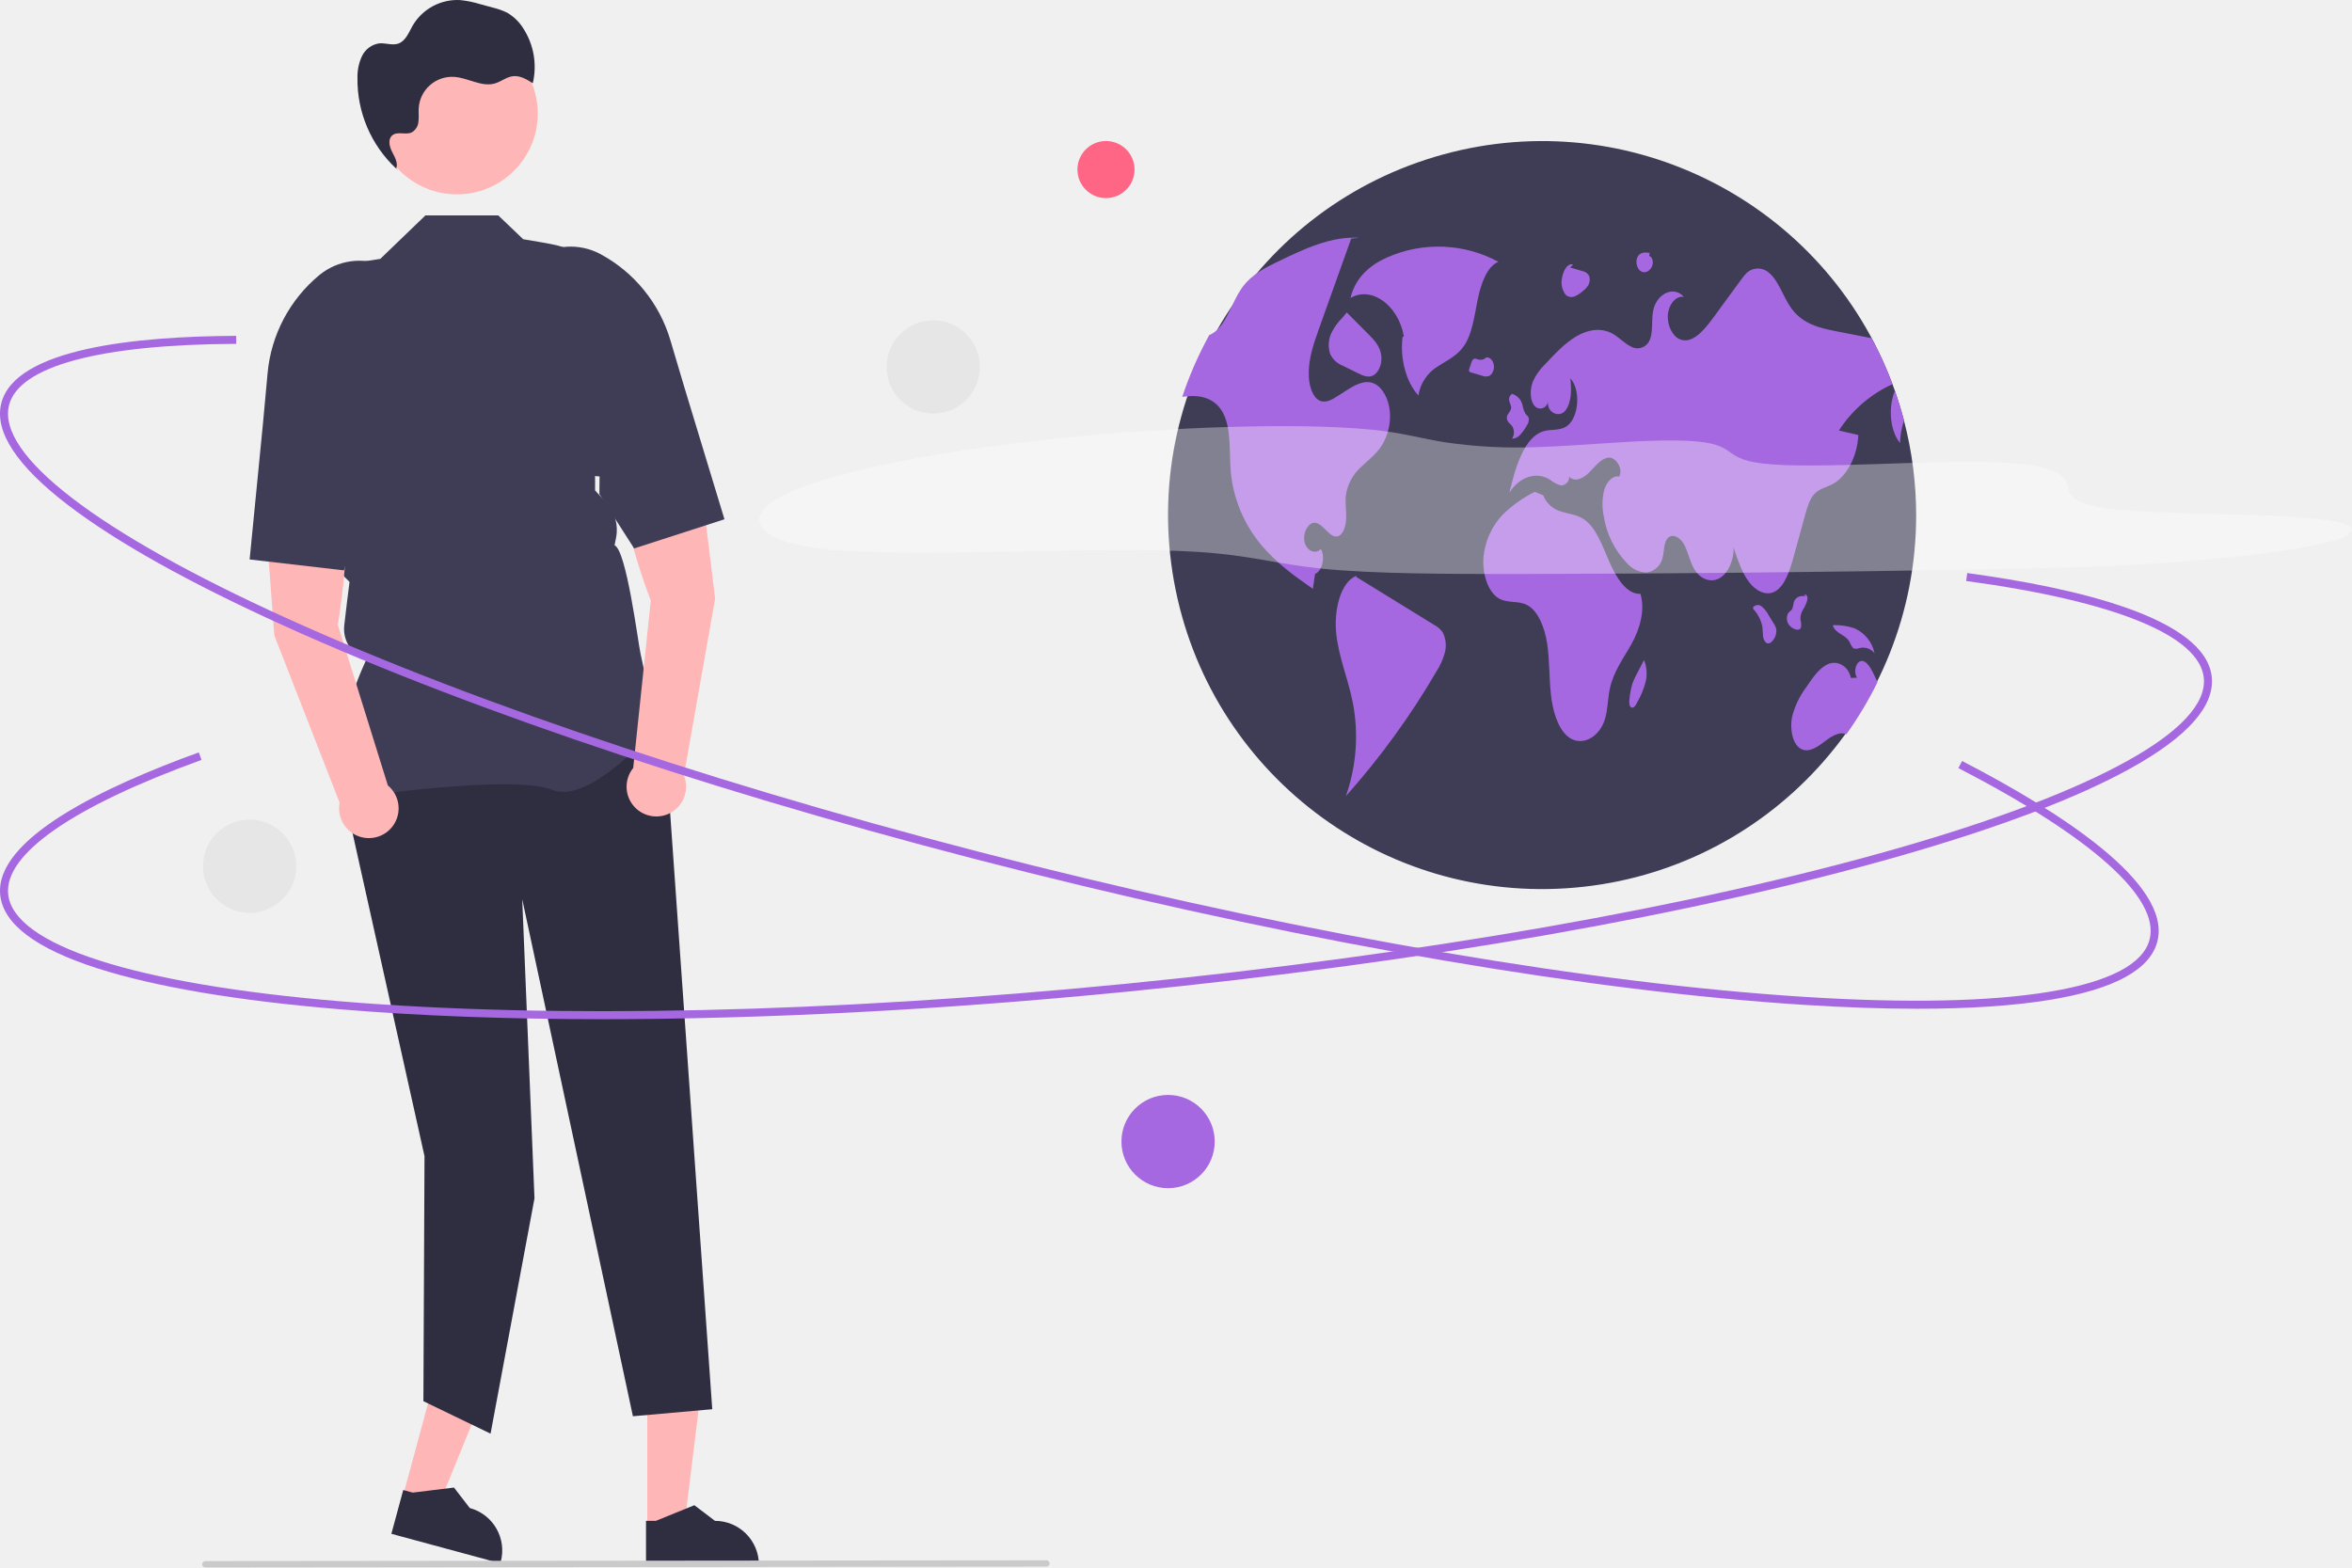
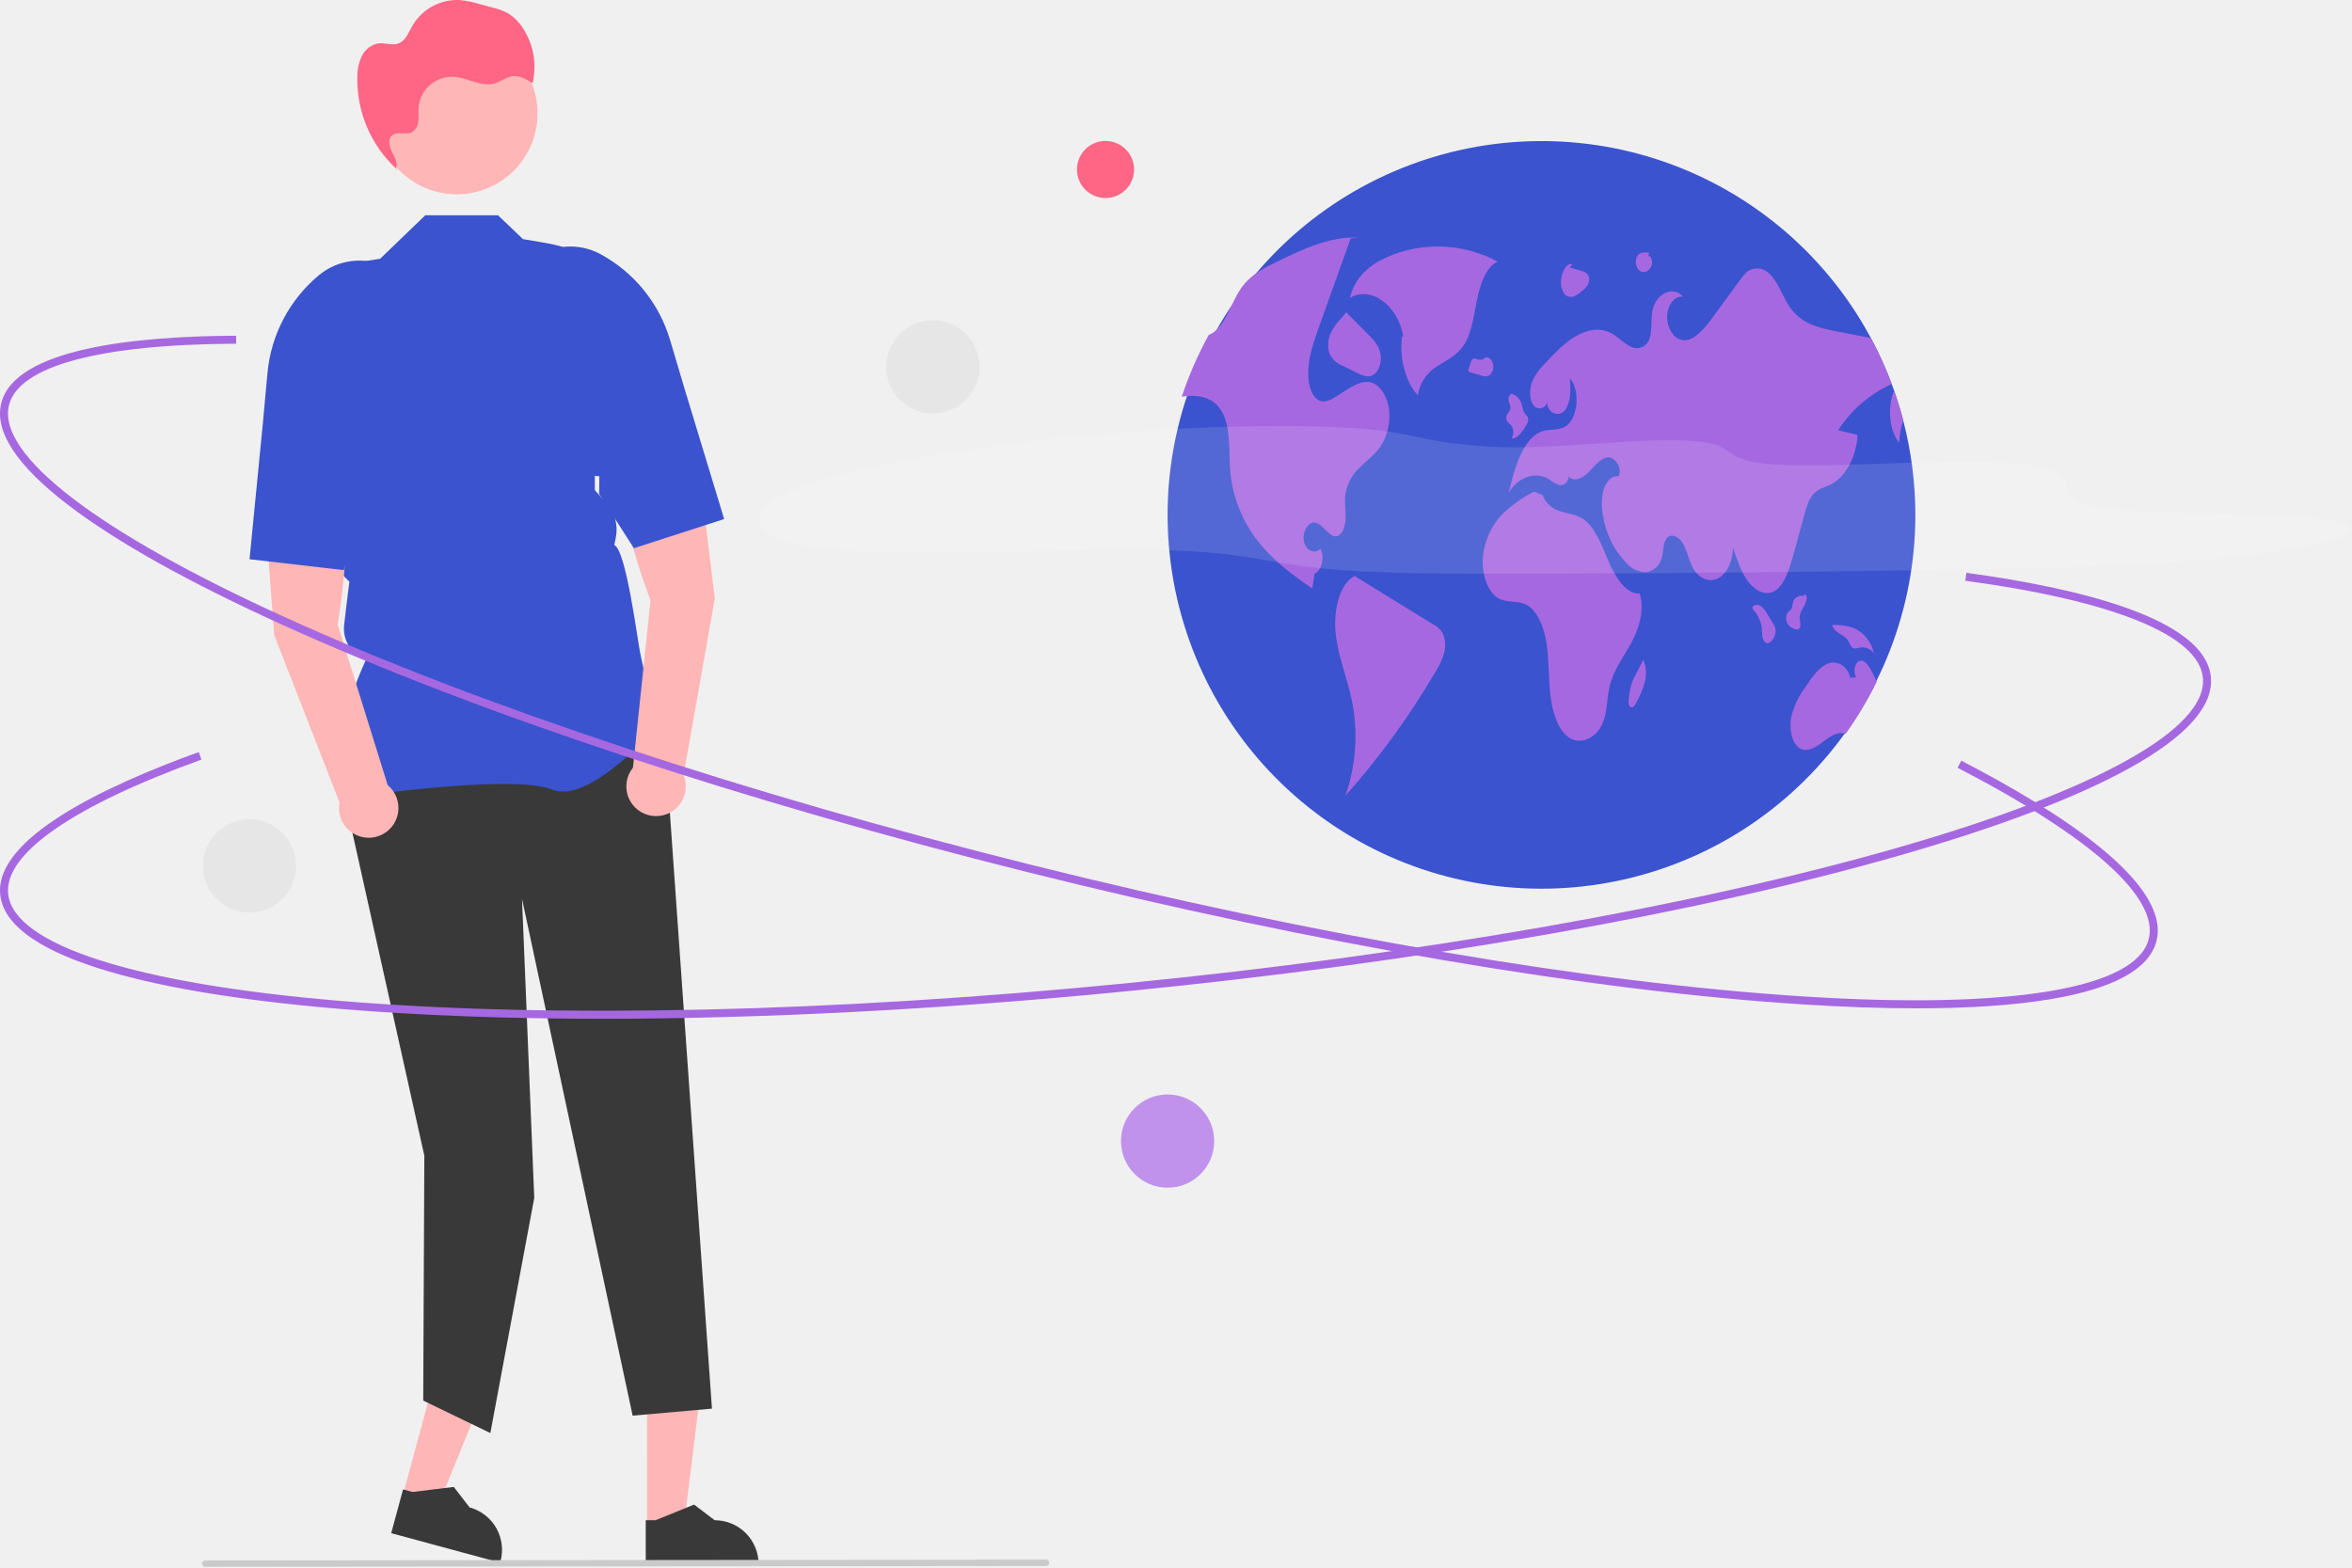
- <svg xmlns="http://www.w3.org/2000/svg" data-name="Layer 1" width="881.631" height="587.665" viewBox="0 0 881.631 587.665">
-   <polygon points="150.925 561.321 164.207 564.918 184.406 515.395 164.801 510.085 150.925 561.321" fill="#ffb6b6" />
-   <path d="M303.076,731.061l40.848,11.064.14-.517a16.473,16.473,0,0,0-11.592-20.205l-.001-0-5.928-7.682-15.455,1.89-3.566-.966Z" transform="translate(-156.3731 -156.0101)" fill="#2f2e41" />
-   <polygon points="242.64 572.847 256.401 572.846 262.948 519.764 242.637 519.765 242.64 572.847" fill="#ffb6b6" />
-   <path d="M398.528,743.213l42.319-.002v-.535a16.473,16.473,0,0,0-16.472-16.472h-.001l-7.73-5.864-14.423,5.865-3.694 0Z" transform="translate(-156.3731 -156.0101)" fill="#2f2e41" />
-   <path d="M404.889,422.773,423.357,684.351l-29.741,2.635L352.124,493.126l4.598,112.166-16.468,88.22L315.08,681.339l.418-91.859-33.051-148.442,8.797-18.265Z" transform="translate(-156.3731 -156.0101)" fill="#2f2e41" />
-   <path d="M286.665,455.319l-.185-.259c-9.856-13.799,4.968-46.958,7.203-51.765h0a12.068,12.068,0,0,1-8.26-12.889l.964-8.193,1.005-8.036-7.197-7.197-.02-.179-4.142-36.242L270.01,306.486A52.848,52.848,0,0,1,285.01,255.27l13.921-2.21,16.918-16.301h27.282l9.354,8.937c17.463,3.063,20.463,2.063,35.463,20.063l-6.816,55.962-1.7,7.699.005,10.442L383.759,344.666a14.95,14.95,0,0,1,3.546,12.932l-.568,2.842h0c4.458,1.911,8.713,35.866,9.729,40.608l1.518,7.085c1.299,1.714,9.873,13.146,9.873,16.271,0,.469-.346.923-1.09,1.426-5.843,3.956-29.138,32.022-43.431,26.303-15.225-6.088-75.747,3.045-76.357,3.138Z" transform="translate(-156.3731 -156.0101)" fill="#3f3d56" />
-   <path d="M283,390.244s7.006-39.595-.052-54.485l-28,2,4.261,56.487,24.477,62.717a11.154,11.154,0,1,0,18.078-6.463Z" transform="translate(-156.3731 -156.0101)" fill="#ffb6b6" />
-   <path d="M254.947,314.759l1.733-18.871a54.107,54.107,0,0,1,19.403-36.752h0a23.687,23.687,0,0,1,24.787-3.272h0a23.631,23.631,0,0,1,12.205,29.866c-6.472,16.972-4.135,34.921-16.753,37.109l1.371,6.522-12.407,40.49-35.338-4.094Z" transform="translate(-156.3731 -156.0101)" fill="#3f3d56" />
-   <path d="M393.727,443.944a11.154,11.154,0,1,0,18.994,2.795l11.713-66.298-6.89-56.226-27.849,3.525c-4.003,15.985,10.625,53.439,10.625,53.439Z" transform="translate(-156.3731 -156.0101)" fill="#ffb6b6" />
-   <path d="M427.934,350.692l-33.851,10.939-13.033-20.332.066-6.665c-12.803.327-21.096-34.674-30.768-50.05a23.631,23.631,0,0,1,6.116-31.679h0a23.687,23.687,0,0,1,24.948-1.648h0a54.107,54.107,0,0,1,26.228,32.237l5.397,18.166Z" transform="translate(-156.3731 -156.0101)" fill="#3f3d56" />
-   <circle cx="171.276" cy="42.575" r="30.299" fill="#ffb6b6" />
-   <path d="M305.66,219.941c-.264-.232-.514-.48-.773-.718-.009.024-.011.05-.021.074Z" transform="translate(-156.3731 -156.0101)" fill="#2f2e41" />
-   <path d="M352.478,166.59a17.182,17.182,0,0,0-6.067-5.85,25.38,25.38,0,0,0-5.304-1.879l-4.795-1.308a38.013,38.013,0,0,0-7.544-1.519,19.418,19.418,0,0,0-17.737,9.623c-1.449,2.57-2.611,5.772-5.407,6.712-2.254.758-4.714-.311-7.084-.104a8.53,8.53,0,0,0-6.476,4.77,18.38,18.38,0,0,0-1.699,8.141,45.619,45.619,0,0,0,14.522,34.048c.782-2.061-.506-4.287-1.524-6.259-1.03-1.995-1.667-4.777.059-6.214,1.92-1.599,4.996-.048,7.267-1.091a5.073,5.073,0,0,0,2.536-4.077c.22-1.657-.01-3.341.094-5.009a12.542,12.542,0,0,1,13.298-11.738q.057.004.113.008c5.168.369,10.184,3.901,15.158,2.448,2.335-.682,4.326-2.418,6.741-2.711,2.674-.324,5.19,1.186,7.461,2.635A26.596,26.596,0,0,0,352.478,166.59Z" transform="translate(-156.3731 -156.0101)" fill="#2f2e41" />
-   <path d="M510.805,726.19l-7.71-12.39-1.54,7.08c-.27,1.24-.54,2.5-.79,3.75-2.19-1.87-4.52-3.6-6.8-5.26q-10.5-7.62-20.99-15.26l2.19,12.7c1.35,7.82,2.76,15.8,6.1,22.95.37.81.77,1.61,1.2,2.39h32.54a10.486,10.486,0,0,0,.54-2.24.774.774,0,0,0,.01-.15C516.066,734.91,513.385,730.34,510.805,726.19Z" transform="translate(-156.3731 -156.0101)" fill="#f0f0f0" />
-   <path d="M548.666,743.368l-315.358.307a1.191,1.191,0,0,1,0-2.381l315.358-.307a1.191,1.191,0,0,1,0,2.381Z" transform="translate(-156.3731 -156.0101)" fill="#cacaca" />
-   <path d="M874.637,349.406a140.208,140.208,0,1,1-8.877-49.372c.306.823.604,1.647.894,2.478v.008q1.941,5.481,3.419,11.167A141.16,141.16,0,0,1,874.637,349.406Z" transform="translate(-156.3731 -156.0101)" fill="#3f3d56" />
-   <path d="M718.041,254.172a47.36,47.36,0,0,0-41.577-1.701c-5.813,2.53-11.934,7.068-13.874,15.264,7.843-4.629,17.996,2.685,20.014,14.417l-.471.13c-1.066,8.126,1.314,16.974,5.921,22.013a15.482,15.482,0,0,1,7.431-11.021c3.385-2.225,7.13-3.842,9.713-7.666,3.063-4.534,3.841-11.161,5.058-17.207S713.781,255.856,718.041,254.172Z" transform="translate(-156.3731 -156.0101)" fill="#a668e0" />
-   <path d="M674.137,323.324c-2.172,3.262-5.074,5.309-7.677,7.858a17.673,17.673,0,0,0-5.583,10.437c-.329,2.839.18,5.724.11,8.595-.07,2.87-1.027,6.101-2.98,6.814-3.082,1.113-5.434-4.611-8.602-5.011-2.517-.314-4.784,3.646-4.054,7.081s4.156,4.956,6.124,2.713c1.78,2.988.525,8.406-2.149,9.324-.282,1.882-.565,3.756-.839,5.638-6.76-4.729-13.59-9.536-19.338-16.46a49.962,49.962,0,0,1-11.386-26.913c-.745-7.959.361-17.064-3.293-23.188-2.925-4.901-7.944-5.983-12.461-5.678-.823.055-1.655.149-2.478.251a139.609,139.609,0,0,1,10.108-23.133,9.903,9.903,0,0,0,2.533-1.576c4.203-3.568,6.07-10.79,9.481-15.786q.329-.482.682-.941c3.49-4.556,8.163-6.901,12.68-9.081,9.998-4.854,20.287-9.771,30.842-9.097l-3.003.29q-5.258,14.727-10.524,29.454-.8,2.258-1.615,4.525c-1.992,5.583-4.046,11.527-3.741,17.777.18,3.701,1.466,7.654,3.913,8.924,2.282,1.176,4.776-.267,6.979-1.694.933-.596,1.859-1.192,2.792-1.796,3.348-2.157,7.058-4.368,10.594-2.925,3.239,1.317,5.63,5.717,6.085,10.461A20.914,20.914,0,0,1,674.137,323.324Z" transform="translate(-156.3731 -156.0101)" fill="#a668e0" />
-   <path d="M694.052,390.353q-14.669-9.032-29.339-18.064l.166-.428c-6.08,2.316-8.605,13.124-7.6,21.963s4.412,16.74,6.134,25.353a67.294,67.294,0,0,1-2.537,35.311,289.184,289.184,0,0,0,33.971-46.811,25.044,25.044,0,0,0,3.073-6.814,10.839,10.839,0,0,0-.718-7.709A8.583,8.583,0,0,0,694.052,390.353Z" transform="translate(-156.3731 -156.0101)" fill="#a668e0" />
-   <path d="M655.455,280.807a10.814,10.814,0,0,0-.496,7.864,8.717,8.717,0,0,0,4.87,4.511l5.404,2.678c1.798.891,3.735,1.791,5.568,1.058,2.21-.884,3.743-4.349,3.346-7.566-.422-3.423-2.58-5.778-4.575-7.783q-4.189-4.209-8.378-8.419l-1.574,1.928A21.02,21.02,0,0,0,655.455,280.807Z" transform="translate(-156.3731 -156.0101)" fill="#a668e0" />
-   <path d="M845.669,317.403q3.647.859,7.293,1.717c-.424,8.21-4.493,15.809-9.951,18.562-2.274,1.145-4.807,1.568-6.689,3.709-1.702,1.945-2.564,4.972-3.356,7.865q-2.082,7.575-4.164,15.15c-1.49,5.442-3.403,11.488-7.277,13.449-3.325,1.686-7.128-.377-9.685-3.835-2.556-3.458-4.117-8.108-5.63-12.641.094,4.94-2.203,9.787-5.458,11.504-3.262,1.717-7.23.165-9.41-3.67-1.568-2.752-2.219-6.383-3.756-9.175-1.537-2.792-4.76-4.391-6.438-1.772-1.106,1.741-.965,4.407-1.514,6.619a7.187,7.187,0,0,1-6.007,5.779,10.017,10.017,0,0,1-7.191-3.286,32.574,32.574,0,0,1-8.932-18.013,21.488,21.488,0,0,1,.251-9.849c.965-3.05,3.293-5.403,5.607-4.823,1.521-3.215-1.482-7.481-4.187-7.105-2.713.376-4.838,3.286-7.065,5.521-2.219,2.235-5.325,3.858-7.56,1.639a3.066,3.066,0,0,1-2.872,3.249q-.12.007-.241.005a11.12,11.12,0,0,1-4.054-2.149c-5.121-3.192-11.622-1.074-15.26,4.964,2.274-9.677,5.607-20.781,12.594-23.055,2.855-.933,5.968-.165,8.665-1.78,4.776-2.862,5.74-13.676,1.615-18.138.525,4.219.424,9.144-1.804,12.029-2.227,2.886-6.901,1.004-6.618-3.262a2.858,2.858,0,0,1-5.317,1.129c-1.482-2.258-1.357-5.952-.306-8.649a20.373,20.373,0,0,1,4.572-6.493c3.725-3.991,7.505-8.03,11.818-10.539,4.321-2.509,9.308-3.356,13.637-.863,2.282,1.317,4.29,3.513,6.619,4.674a4.905,4.905,0,0,0,6.754-1.582q.039-.063.077-.128c1.733-3.043.917-7.56,1.56-11.363,1.153-6.72,7.873-9.865,11.598-5.427-2.784-.714-5.662,2.58-6.007,6.572-.353,3.991,1.663,8.022,4.36,9.23,4.533,2.007,8.971-3.043,12.398-7.716q5.364-7.34,10.743-14.672a17.727,17.727,0,0,1,1.921-2.337,6.182,6.182,0,0,1,8.446-.172c3.623,2.956,5.325,9.018,8.297,13.19,4.313,6.062,10.767,7.536,16.774,8.712q6.716,1.306,13.441,2.627a139.27,139.27,0,0,1,7.803,17.229A47.221,47.221,0,0,0,845.669,317.403Z" transform="translate(-156.3731 -156.0101)" fill="#a668e0" />
-   <path d="M870.073,313.686a28.265,28.265,0,0,0-1.49,8.399c-3.843-4.689-4.454-13.48-1.929-19.565Q868.595,308.001,870.073,313.686Z" transform="translate(-156.3731 -156.0101)" fill="#a668e0" />
-   <path d="M860.145,411.756a140.595,140.595,0,0,1-11.684,19.55c-2.823-1.208-5.858.949-8.501,2.972-2.76,2.117-6.077,4.18-8.908,2.251-2.894-1.976-3.827-7.505-2.909-11.888a31.676,31.676,0,0,1,5.426-11.167c2.353-3.513,4.87-7.16,8.14-8.524,3.278-1.364,7.489.565,8.446,5.223l2.321-.078c-1.302-1.788-.619-5.489,1.129-6.14,2.015-.761,3.764,2.007,4.956,4.454C859.094,409.513,859.635,410.627,860.145,411.756Z" transform="translate(-156.3731 -156.0101)" fill="#a668e0" />
-   <path d="M771.245,378.633c-4.989.314-8.941-5.828-11.567-11.871s-5.022-12.952-9.524-16.028c-2.572-1.757-5.505-1.998-8.295-2.85a10.271,10.271,0,0,1-7.044-6.202l-3.165-1.278a47.53,47.53,0,0,0-12.016,8.568,26.856,26.856,0,0,0-7.16,15.653c-.605,6.335,1.628,13.399,5.799,15.778,3.296,1.88,7.134.695,10.472,2.417,4.171,2.151,6.648,8.398,7.585,14.567s.7,12.58,1.371,18.818,2.519,12.73,6.345,15.928c4.787,4.001,11.812.676,13.959-6.607,1.054-3.572,1.017-7.603,1.805-11.312,1.388-6.53,5.132-11.376,8.102-16.732S773.221,384.85,771.245,378.633Z" transform="translate(-156.3731 -156.0101)" fill="#a668e0" />
-   <path d="M721.945,314.462a13.315,13.315,0,0,1,1.299,1.379,4.531,4.531,0,0,1-.08,4.679,4.353,4.353,0,0,0,3.118-1.585,20.04,20.04,0,0,0,2.39-3.367,3.67,3.67,0,0,0,.705-2.937c-.236-.673-.793-.96-1.184-1.465a9.959,9.959,0,0,1-1.093-3.176,5.728,5.728,0,0,0-4.151-4.375l.25.048a2.372,2.372,0,0,0-1.111,2.526c.151.979.78,1.791.718,2.789-.09,1.435-1.524,2.109-1.613,3.544A2.74,2.74,0,0,0,721.945,314.462Z" transform="translate(-156.3731 -156.0101)" fill="#a668e0" />
-   <path d="M713.396,290.074l.022-.004a4.005,4.005,0,0,0,.426-.453Z" transform="translate(-156.3731 -156.0101)" fill="#a668e0" />
-   <path d="M714.893,296.81A4.351,4.351,0,0,0,716.247,292.497c-.362-1.632-1.645-2.729-2.828-2.428a2.883,2.883,0,0,1-2.681.789c-.732-.188-1.535-.673-2.169-.122a3.284,3.284,0,0,0-.739,1.443q-.352,1.081-.705,2.163a1.365,1.365,0,0,0-.083.819.694.694,0,0,0,.532.423q2.114.623,4.227,1.246A3.642,3.642,0,0,0,714.893,296.81Z" transform="translate(-156.3731 -156.0101)" fill="#a668e0" />
-   <path d="M821.26,389.813q-.977-1.6-1.954-3.199a10.687,10.687,0,0,0-2.575-3.233,2.281,2.281,0,0,0-3.214.284l-.034.042.079.609a13.755,13.755,0,0,1,3.432,6.696c.148,1.09.097,2.218.227,3.312a3.863,3.863,0,0,0,1.207,2.701c1.026.685,2.23-.325,2.96-1.558a5.364,5.364,0,0,0,.831-3.414A5.987,5.987,0,0,0,821.26,389.813Z" transform="translate(-156.3731 -156.0101)" fill="#a668e0" />
-   <path d="M831.478,391.201a7.384,7.384,0,0,0-.238-2.977,6.536,6.536,0,0,1,.995-3.705,12.045,12.045,0,0,0,1.55-3.397,2.842,2.842,0,0,0-.074-1.664c-.216-.484-.738-.705-1.037-.322l.641.413a5.837,5.837,0,0,0-2.601.126,3.219,3.219,0,0,0-1.971,2.222,13.756,13.756,0,0,1-.517,2.306c-.382.786-1.122,1.047-1.588,1.737a4.153,4.153,0,0,0,.065,3.946,4.606,4.606,0,0,0,2.605,2.049C830.089,392.215,831.119,392.23,831.478,391.201Z" transform="translate(-156.3731 -156.0101)" fill="#a668e0" />
-   <path d="M849.672,396.691A8.95,8.95,0,0,0,850.8,398.76c.871.877,2.055.338,3.112.125a5.38,5.38,0,0,1,5.118,2.053,13.027,13.027,0,0,0-7.492-9.348,22.011,22.011,0,0,0-7.705-1.205l-.447.115C844.525,393.819,848.105,393.745,849.672,396.691Z" transform="translate(-156.3731 -156.0101)" fill="#a668e0" />
-   <path d="M772.61,403.48l.007.014.13-.251Z" transform="translate(-156.3731 -156.0101)" fill="#a668e0" />
-   <path d="M769.85,408.822a24.52,24.52,0,0,0-1.549,3.402,29.613,29.613,0,0,0-1.122,5.821c-.14,1.122-.183,2.554.519,3.101a.997.997,0,0,0,1.304-.177,5.157,5.157,0,0,0,.945-1.405,32.372,32.372,0,0,0,3.191-7.575,13.181,13.181,0,0,0-.523-8.495Q771.234,406.158,769.85,408.822Z" transform="translate(-156.3731 -156.0101)" fill="#a668e0" />
-   <path d="M743.222,266.481a3.142,3.142,0,0,0,3.387.661,11.183,11.183,0,0,0,3.187-2.105,7.498,7.498,0,0,0,1.932-2.107,4.274,4.274,0,0,0,.395-3.256,3.307,3.307,0,0,0-2.521-1.994q-2.346-.696-4.692-1.391l1.131-1.02c-1.164-.625-2.452.535-3.179,1.97a10.606,10.606,0,0,0-.965,2.971A7.626,7.626,0,0,0,743.222,266.481Z" transform="translate(-156.3731 -156.0101)" fill="#a668e0" />
-   <path d="M770.833,257.212a2.584,2.584,0,0,0,3.521.286,3.936,3.936,0,0,0,1.557-2.805c.111-1.23-.498-2.597-1.366-2.704l.199-1.152c-1.673-.302-3.733-.363-4.63,1.669A4.771,4.771,0,0,0,770.833,257.212Z" transform="translate(-156.3731 -156.0101)" fill="#a668e0" />
-   <g opacity="0.35">
-     <path d="M1035.587,356.36c9.235-4.027-9.494-6.371-30.743-7.142s-46.955-.728-60.534-2.92c-13.133-2.12-12.166-5.89-13.27-9.305s-6.154-6.918-26.647-7.677c-25.537-.946-67.649,2.696-86.927.509-17.99-2.04-7.296-8.44-33.528-8.685-14.979-.14-34.277,1.97-50.944,2.479a185.716,185.716,0,0,1-35.348-1.843c-8.124-1.331-13.782-3.018-22.925-4.194-24.004-3.087-70.969-2.049-112.886,1.907s-77.848,10.439-98.112,16.86-25.862,12.743-21.142,18.104c3.014,3.423,10.727,6.624,29.437,8,34.996,2.573,97.303-1.856,133.465.485,20.155,1.305,29.096,4.539,46.78,6.309,18.998,1.902,46.81,2.002,74.135,1.957,56.894-.094,115.243-.679,174.741-1.75,24.851-.448,50.891-1.03,77.335-3.164s53.416-6.251,58.995-10.11" transform="translate(-156.3731 -156.0101)" fill="#fff" />
+ <svg xmlns="http://www.w3.org/2000/svg" width="882" height="588" viewBox="0 0 882 588" fill="none">
+   <g clip-path="url(#clip0_7_12664)">
+     <path d="M150.925 561.321L164.207 564.918L184.406 515.395L164.801 510.085L150.925 561.321Z" fill="#FFB6B6" />
+     <path d="M146.703 575.051L187.551 586.115L187.691 585.598C188.833 581.381 188.253 576.884 186.079 573.095C183.905 569.306 180.315 566.535 176.099 565.393L176.098 565.392L170.17 557.711L154.715 559.601L151.149 558.635L146.703 575.051Z" fill="#393939" />
+     <path d="M242.64 572.847L256.401 572.846L262.948 519.764L242.637 519.765L242.64 572.847Z" fill="#FFB6B6" />
+     <path d="M242.155 587.203L284.474 587.201V586.666C284.474 582.297 282.738 578.108 279.649 575.019C276.56 571.93 272.371 570.194 268.002 570.194H268.001L260.271 564.33L245.848 570.195L242.154 570.195L242.155 587.203Z" fill="#393939" />
+     <path d="M248.516 266.763L266.984 528.341L237.243 530.976L195.751 337.116L200.348 449.282L183.881 537.502L158.707 525.329L159.125 433.47L126.074 285.028L134.871 266.763H248.516Z" fill="#393939" />
+     <path d="M130.292 299.309L130.107 299.05C120.251 285.251 135.075 252.092 137.311 247.285C134.656 246.423 132.382 244.668 130.875 242.318C129.369 239.968 128.724 237.168 129.05 234.396L130.014 226.203L131.019 218.167L123.821 210.97L123.801 210.79L119.659 174.548L113.637 150.476C111.368 141.376 111.561 131.836 114.197 122.835C116.833 113.835 121.817 105.698 128.637 99.26L142.558 97.049L159.475 80.749H186.757L196.112 89.686C213.574 92.749 216.574 91.749 231.574 109.749L224.758 165.711L223.058 173.41L223.063 183.852L227.386 188.656C228.943 190.386 230.075 192.457 230.69 194.702C231.306 196.947 231.389 199.305 230.932 201.587L230.364 204.43C234.822 206.34 239.076 240.295 240.093 245.038L241.611 252.123C242.91 253.837 251.484 265.269 251.484 268.394C251.484 268.863 251.137 269.317 250.394 269.82C244.551 273.776 221.256 301.842 206.963 296.123C191.738 290.035 131.216 299.168 130.606 299.261L130.292 299.309Z" fill="#3B53CE" />
+     <path d="M126.626 234.234C126.626 234.234 133.632 194.639 126.574 179.749L98.574 181.749L102.836 238.235L127.313 300.953C126.939 302.885 127.083 304.882 127.731 306.74C128.379 308.599 129.506 310.253 131 311.534C132.493 312.816 134.3 313.68 136.235 314.038C138.17 314.396 140.166 314.236 142.019 313.573C143.872 312.91 145.517 311.769 146.787 310.266C148.056 308.762 148.905 306.949 149.248 305.011C149.59 303.073 149.414 301.079 148.737 299.231C148.059 297.383 146.905 295.747 145.391 294.49L126.626 234.234Z" fill="#FFB6B6" />
+     <path d="M98.574 158.749L100.307 139.877C100.959 132.775 103.009 125.872 106.339 119.564C109.669 113.257 114.213 107.67 119.71 103.126C123.125 100.323 127.257 98.531 131.637 97.953C136.017 97.374 140.472 98.033 144.497 99.853V99.853C149.938 102.358 154.224 106.835 156.49 112.38C158.756 117.924 158.831 124.122 156.702 129.72C150.231 146.692 152.567 164.641 139.949 166.829L141.32 173.352L128.912 213.842L93.574 209.749L98.574 158.749Z" fill="#3B53CE" />
+     <path d="M237.354 287.934C236.116 289.464 235.304 291.294 235.002 293.239C234.7 295.184 234.918 297.174 235.633 299.007C236.349 300.84 237.537 302.452 239.076 303.678C240.616 304.904 242.453 305.7 244.4 305.987C246.347 306.273 248.335 306.04 250.163 305.309C251.99 304.579 253.592 303.378 254.806 301.829C256.019 300.279 256.801 298.436 257.072 296.487C257.343 294.537 257.093 292.551 256.348 290.729L268.061 224.431L261.171 168.205L233.322 171.73C229.319 187.715 243.947 225.17 243.947 225.17L237.354 287.934Z" fill="#FFB6B6" />
+     <path d="M271.561 194.682L237.71 205.621L224.677 185.289L224.743 178.625C211.94 178.951 203.647 143.95 193.975 128.575C190.79 123.503 189.65 117.41 190.785 111.529C191.92 105.649 195.247 100.418 200.091 96.896V96.896C203.682 94.322 207.921 92.803 212.33 92.512C216.738 92.221 221.14 93.168 225.039 95.248V95.248C231.32 98.627 236.87 103.215 241.371 108.748C245.873 114.28 249.236 120.648 251.267 127.485L256.664 145.651L271.561 194.682Z" fill="#3B53CE" />
+     <path d="M171.276 72.874C188.009 72.874 201.574 59.309 201.574 42.575C201.574 25.842 188.009 12.277 171.276 12.277C154.542 12.277 140.977 25.842 140.977 42.575C140.977 59.309 154.542 72.874 171.276 72.874Z" fill="#FFB6B6" />
+     <path d="M149.287 63.931C149.023 63.699 148.773 63.452 148.515 63.213C148.505 63.238 148.504 63.263 148.494 63.287L149.287 63.931Z" fill="#2F2E41" />
+     <path d="M196.105 10.58C194.6 8.157 192.515 6.146 190.038 4.73C188.345 3.909 186.566 3.279 184.734 2.851L179.939 1.543C177.482 0.782 174.955 0.274 172.395 0.024C168.841 -0.152 165.307 0.653 162.179 2.35C159.051 4.047 156.449 6.571 154.658 9.646C153.209 12.216 152.047 15.418 149.251 16.358C146.997 17.116 144.537 16.047 142.168 16.254C140.779 16.455 139.462 16.996 138.332 17.828C137.203 18.66 136.296 19.758 135.692 21.024C134.511 23.573 133.93 26.358 133.993 29.166C133.9 35.54 135.144 41.864 137.645 47.728C140.147 53.593 143.849 58.868 148.515 63.214C149.297 61.152 148.009 58.927 146.99 56.955C145.96 54.96 145.323 52.178 147.049 50.741C148.969 49.142 152.045 50.693 154.316 49.65C155.042 49.233 155.654 48.642 156.097 47.931C156.539 47.219 156.799 46.409 156.852 45.573C157.072 43.916 156.842 42.233 156.946 40.565C157.049 38.921 157.474 37.313 158.198 35.834C158.921 34.354 159.929 33.031 161.164 31.942C162.399 30.852 163.837 30.015 165.395 29.481C166.953 28.947 168.601 28.724 170.244 28.827C170.282 28.829 170.32 28.832 170.358 28.834C175.526 29.204 180.542 32.735 185.516 31.282C187.851 30.6 189.842 28.864 192.257 28.572C194.931 28.248 197.447 29.758 199.717 31.207C200.542 27.703 200.648 24.068 200.027 20.523C199.406 16.977 198.072 13.595 196.105 10.58V10.58Z" fill="#FF6584" />
+     <path d="M354.432 570.18L346.722 557.79L345.182 564.87C344.912 566.11 344.642 567.37 344.392 568.62C342.202 566.75 339.872 565.02 337.592 563.36C330.592 558.28 323.596 553.193 316.602 548.1L318.792 560.8C320.142 568.62 321.552 576.6 324.892 583.75C325.262 584.56 325.662 585.36 326.092 586.14H358.632C358.894 585.416 359.075 584.664 359.172 583.9C359.18 583.851 359.184 583.8 359.182 583.75C359.692 578.9 357.012 574.33 354.432 570.18Z" fill="#F0F0F0" />
+     <path d="M392.293 587.358L76.936 587.665C76.621 587.663 76.32 587.537 76.097 587.314C75.876 587.091 75.751 586.789 75.751 586.474C75.751 586.16 75.876 585.858 76.097 585.635C76.32 585.411 76.621 585.285 76.936 585.284L392.293 584.976C392.608 584.978 392.909 585.104 393.131 585.327C393.353 585.55 393.478 585.852 393.478 586.167C393.478 586.482 393.353 586.784 393.131 587.007C392.909 587.23 392.608 587.356 392.293 587.358V587.358Z" fill="#CACACA" />
+     <path d="M718.263 193.396C718.195 228.401 705.034 262.115 681.368 287.909C657.702 313.703 625.244 329.711 590.373 332.786C555.503 335.861 520.744 325.781 492.928 304.528C465.113 283.274 446.255 252.384 440.06 217.931C433.866 183.478 440.784 147.954 459.453 118.342C478.123 88.731 507.194 67.174 540.952 57.911C574.71 48.647 610.712 52.346 641.88 68.281C673.048 84.216 697.129 111.234 709.387 144.023C709.692 144.847 709.99 145.67 710.28 146.501V146.509C711.574 150.164 712.714 153.886 713.7 157.676C716.74 169.339 718.273 181.343 718.263 193.396V193.396Z" fill="#3B53CE" />
+     <path d="M561.667 98.162C555.324 94.731 548.281 92.795 541.076 92.5C533.87 92.205 526.693 93.56 520.09 96.46C514.277 98.99 508.156 103.529 506.217 111.724C514.06 107.096 524.213 114.409 526.231 126.141L525.76 126.271C524.694 134.398 527.074 143.245 531.681 148.284C532.023 146.01 532.868 143.841 534.153 141.935C535.439 140.029 537.133 138.432 539.112 137.262C542.497 135.037 546.242 133.421 548.826 129.596C551.888 125.062 552.666 118.435 553.883 112.389C555.1 106.344 557.408 99.846 561.667 98.162Z" fill="#A668E0" />
+     <path d="M517.764 167.314C515.591 170.576 512.69 172.623 510.087 175.171C507.081 177.905 505.109 181.591 504.503 185.609C504.174 188.447 504.683 191.333 504.613 194.203C504.542 197.073 503.586 200.304 501.633 201.018C498.551 202.131 496.199 196.407 493.031 196.007C490.513 195.693 488.247 199.653 488.976 203.088C489.706 206.523 493.132 208.044 495.101 205.801C496.881 208.789 495.626 214.208 492.952 215.125C492.67 217.007 492.387 218.882 492.113 220.764C485.353 216.035 478.523 211.228 472.775 204.304C466.382 196.668 462.417 187.296 461.389 177.39C460.644 169.431 461.749 160.327 458.095 154.202C455.17 149.301 450.151 148.219 445.634 148.525C444.811 148.58 443.98 148.674 443.156 148.776C445.82 140.775 449.203 133.032 453.264 125.642C454.184 125.248 455.038 124.716 455.797 124.066C460.001 120.498 461.867 113.276 465.278 108.28C465.498 107.959 465.725 107.645 465.96 107.339C469.45 102.783 474.124 100.438 478.641 98.258C488.639 93.404 498.927 88.488 509.482 89.162L506.479 89.452C502.974 99.27 499.466 109.088 495.955 118.906C495.422 120.412 494.883 121.92 494.34 123.431C492.348 129.014 490.293 134.958 490.599 141.208C490.78 144.909 492.066 148.862 494.512 150.132C496.794 151.308 499.288 149.866 501.492 148.438C502.425 147.842 503.35 147.246 504.283 146.643C507.632 144.486 511.341 142.275 514.878 143.718C518.116 145.035 520.508 149.434 520.963 154.179C521.38 158.79 520.255 163.41 517.764 167.314Z" fill="#A668E0" />
+     <path d="M537.679 234.343C527.899 228.322 518.119 222.301 508.34 216.279L508.506 215.852C502.425 218.168 499.901 228.976 500.906 237.815C501.911 246.654 505.318 254.555 507.039 263.168C509.36 274.954 508.484 287.146 504.502 298.479C517.362 284.05 528.742 268.368 538.473 251.668C539.833 249.563 540.868 247.267 541.546 244.854C542.264 242.284 542.008 239.539 540.828 237.145C540.027 235.964 538.945 235.001 537.679 234.343Z" fill="#A668E0" />
+     <path d="M499.082 124.797C497.934 127.262 497.757 130.07 498.587 132.661C499.552 134.748 501.302 136.369 503.457 137.171L508.86 139.85C510.658 140.741 512.596 141.641 514.428 140.908C516.639 140.024 518.171 136.558 517.775 133.341C517.353 129.918 515.195 127.563 513.199 125.558C510.406 122.752 507.614 119.946 504.821 117.139L503.247 119.067C501.545 120.728 500.136 122.665 499.082 124.797V124.797Z" fill="#A668E0" />
+     <path d="M689.296 161.393C691.727 161.966 694.158 162.538 696.589 163.11C696.165 171.321 692.095 178.92 686.638 181.672C684.363 182.817 681.831 183.24 679.948 185.381C678.247 187.326 677.384 190.353 676.592 193.246C675.204 198.297 673.816 203.347 672.428 208.397C670.938 213.839 669.025 219.885 665.151 221.846C661.826 223.532 658.023 221.469 655.466 218.011C652.91 214.553 651.349 209.903 649.836 205.37C649.93 210.31 647.632 215.157 644.378 216.874C641.116 218.591 637.148 217.039 634.968 213.204C633.399 210.451 632.748 206.821 631.211 204.029C629.674 201.237 626.452 199.638 624.773 202.257C623.668 203.998 623.809 206.664 623.26 208.875C622.983 210.343 622.256 211.689 621.18 212.725C620.103 213.761 618.731 214.435 617.253 214.655C615.894 214.624 614.556 214.316 613.32 213.751C612.083 213.186 610.975 212.376 610.062 211.369C605.26 206.457 602.134 200.152 601.13 193.356C600.45 190.098 600.536 186.726 601.381 183.507C602.346 180.457 604.675 178.104 606.988 178.684C608.509 175.469 605.506 171.203 602.8 171.58C600.087 171.956 597.962 174.865 595.735 177.1C593.516 179.335 590.41 180.958 588.175 178.739C588.225 179.551 587.951 180.349 587.412 180.958C586.874 181.568 586.115 181.938 585.303 181.988C585.223 181.993 585.143 181.995 585.062 181.993C583.576 181.567 582.195 180.835 581.008 179.845C575.887 176.653 569.386 178.77 565.748 184.809C568.022 175.132 571.355 164.028 578.342 161.754C581.196 160.82 584.309 161.589 587.007 159.973C591.783 157.111 592.747 146.297 588.622 141.835C589.148 146.054 589.046 150.979 586.819 153.865C584.592 156.751 579.918 154.869 580.2 150.603C580.137 151.203 579.885 151.767 579.482 152.215C579.078 152.664 578.542 152.973 577.952 153.098C577.362 153.223 576.747 153.159 576.196 152.913C575.645 152.668 575.186 152.254 574.884 151.732C573.402 149.473 573.527 145.78 574.578 143.082C575.661 140.639 577.215 138.433 579.15 136.589C582.875 132.598 586.654 128.559 590.967 126.05C595.288 123.541 600.276 122.694 604.604 125.187C606.886 126.505 608.894 128.701 611.223 129.861C611.77 130.201 612.379 130.429 613.015 130.533C613.65 130.638 614.3 130.616 614.927 130.469C615.554 130.322 616.146 130.053 616.669 129.677C617.193 129.302 617.637 128.827 617.976 128.279C618.003 128.237 618.028 128.195 618.053 128.151C619.786 125.109 618.971 120.592 619.614 116.789C620.766 110.068 627.487 106.924 631.212 111.362C628.428 110.649 625.55 113.942 625.205 117.934C624.852 121.925 626.867 125.956 629.565 127.164C634.097 129.171 638.536 124.121 641.963 119.447C645.539 114.554 649.12 109.663 652.706 104.775C653.279 103.943 653.921 103.161 654.627 102.438C655.75 101.343 657.248 100.717 658.816 100.685C660.384 100.652 661.906 101.218 663.073 102.266C666.696 105.222 668.397 111.284 671.37 115.456C675.683 121.517 682.136 122.992 688.143 124.168C692.621 125.038 697.101 125.914 701.584 126.795C704.572 132.354 707.179 138.111 709.387 144.024C701.166 147.772 694.193 153.8 689.296 161.393Z" fill="#A668E0" />
+     <path d="M713.7 157.676C712.781 160.384 712.279 163.216 712.21 166.075C708.367 161.385 707.755 152.595 710.28 146.509C711.574 150.164 712.714 153.886 713.7 157.676Z" fill="#A668E0" />
+     <path d="M703.772 255.746C700.412 262.568 696.505 269.106 692.088 275.296C689.265 274.088 686.23 276.244 683.587 278.268C680.827 280.385 677.51 282.447 674.679 280.518C671.785 278.542 670.852 273.014 671.769 268.63C672.824 264.586 674.668 260.791 677.196 257.463C679.548 253.95 682.066 250.304 685.336 248.939C688.614 247.575 692.825 249.504 693.781 254.162L696.103 254.083C694.801 252.295 695.483 248.594 697.232 247.943C699.247 247.183 700.996 249.951 702.188 252.397C702.721 253.503 703.262 254.617 703.772 255.746Z" fill="#A668E0" />
+     <path d="M614.872 222.623C609.883 222.937 605.931 216.795 603.305 210.752C600.679 204.71 598.283 197.8 593.781 194.724C591.209 192.967 588.276 192.726 585.486 191.874C583.904 191.475 582.439 190.704 581.214 189.625C579.989 188.546 579.039 187.191 578.442 185.672L575.277 184.394C570.85 186.607 566.796 189.498 563.261 192.962C559.221 197.253 556.705 202.753 556.101 208.615C555.496 214.95 557.729 222.014 561.9 224.393C565.196 226.274 569.034 225.088 572.372 226.81C576.544 228.961 579.02 235.208 579.958 241.377C580.895 247.546 580.658 253.957 581.328 260.195C581.999 266.434 583.848 272.926 587.673 276.123C592.46 280.124 599.485 276.799 601.633 269.516C602.686 265.944 602.65 261.913 603.438 258.205C604.825 251.674 608.57 246.829 611.54 241.472C614.51 236.115 616.848 228.84 614.872 222.623Z" fill="#A668E0" />
+     <path d="M565.571 158.452C566.037 158.88 566.471 159.341 566.871 159.831C567.284 160.545 567.496 161.357 567.482 162.182C567.468 163.007 567.229 163.812 566.791 164.511C567.392 164.476 567.979 164.318 568.516 164.045C569.052 163.772 569.527 163.391 569.909 162.926C570.819 161.889 571.62 160.761 572.299 159.559C572.618 159.147 572.846 158.673 572.967 158.166C573.089 157.66 573.101 157.133 573.004 156.622C572.768 155.949 572.211 155.662 571.82 155.156C571.278 154.167 570.909 153.093 570.727 151.98C570.51 150.937 570.007 149.975 569.273 149.203C568.54 148.43 567.606 147.877 566.576 147.606L566.826 147.654C566.4 147.906 566.064 148.285 565.865 148.738C565.666 149.191 565.613 149.696 565.715 150.18C565.866 151.158 566.495 151.971 566.432 152.969C566.342 154.404 564.908 155.077 564.819 156.513C564.806 157.233 565.076 157.93 565.571 158.452V158.452Z" fill="#A668E0" />
+     <path d="M557.023 134.064L557.045 134.059C557.199 133.919 557.341 133.768 557.471 133.606L557.023 134.064Z" fill="#A668E0" />
+     <path d="M558.519 140.8C559.119 140.274 559.562 139.594 559.801 138.833C560.04 138.073 560.065 137.261 559.874 136.487C559.512 134.855 558.229 133.758 557.045 134.059C556.702 134.407 556.276 134.662 555.807 134.8C555.338 134.938 554.842 134.955 554.365 134.849C553.633 134.66 552.83 134.175 552.196 134.726C551.833 135.138 551.579 135.634 551.457 136.169C551.222 136.89 550.987 137.611 550.752 138.332C550.641 138.59 550.612 138.876 550.669 139.151C550.714 139.261 550.787 139.358 550.88 139.432C550.973 139.506 551.084 139.555 551.202 139.574C552.611 139.99 554.02 140.405 555.428 140.82C555.914 141.044 556.442 141.158 556.976 141.154C557.51 141.151 558.037 141.03 558.519 140.8V140.8Z" fill="#A668E0" />
+     <path d="M664.887 233.803C664.236 232.737 663.585 231.671 662.933 230.604C662.294 229.369 661.419 228.271 660.359 227.371C660.129 227.179 659.864 227.034 659.578 226.944C659.292 226.854 658.991 226.821 658.693 226.848C658.394 226.874 658.104 226.959 657.839 227.097C657.573 227.236 657.337 227.426 657.145 227.655L657.111 227.697L657.19 228.306C658.934 230.175 660.123 232.494 660.622 235.002C660.77 236.092 660.719 237.219 660.849 238.314C660.863 238.821 660.976 239.321 661.183 239.785C661.39 240.248 661.687 240.666 662.056 241.015C663.081 241.7 664.285 240.69 665.015 239.458C665.668 238.445 665.96 237.243 665.846 236.044C665.684 235.239 665.357 234.476 664.887 233.803V233.803Z" fill="#A668E0" />
+     <path d="M675.105 235.191C675.229 234.193 675.148 233.18 674.866 232.214C674.82 230.907 675.166 229.617 675.861 228.509C676.551 227.464 677.073 226.318 677.41 225.111C677.552 224.562 677.526 223.982 677.336 223.448C677.12 222.963 676.598 222.742 676.299 223.126L676.94 223.539C676.074 223.384 675.185 223.427 674.338 223.665C673.855 223.85 673.424 224.148 673.081 224.535C672.738 224.922 672.493 225.386 672.367 225.887C672.261 226.669 672.088 227.441 671.85 228.193C671.468 228.979 670.727 229.24 670.262 229.93C669.945 230.542 669.785 231.222 669.797 231.911C669.808 232.6 669.99 233.275 670.328 233.876C670.912 234.858 671.84 235.589 672.933 235.925C673.716 236.205 674.746 236.22 675.105 235.191Z" fill="#A668E0" />
+     <path d="M693.299 240.681C693.582 241.417 693.961 242.113 694.427 242.75C695.298 243.627 696.482 243.088 697.538 242.875C698.497 242.724 699.479 242.834 700.38 243.196C701.281 243.557 702.068 244.156 702.656 244.928C702.247 242.884 701.352 240.968 700.048 239.342C698.745 237.715 697.07 236.425 695.164 235.58C692.688 234.723 690.078 234.315 687.459 234.375L687.011 234.49C688.151 237.809 691.732 237.735 693.299 240.681Z" fill="#A668E0" />
+     <path d="M616.237 247.47L616.244 247.484L616.374 247.233L616.237 247.47Z" fill="#A668E0" />
+     <path d="M613.477 252.812C612.875 253.905 612.357 255.042 611.928 256.214C611.361 258.112 610.985 260.062 610.806 262.035C610.666 263.156 610.623 264.589 611.326 265.136C611.527 265.27 611.771 265.326 612.011 265.293C612.251 265.26 612.471 265.142 612.63 264.959C613.02 264.546 613.34 264.071 613.575 263.553C614.956 261.174 616.029 258.629 616.767 255.979C617.536 253.167 617.353 250.18 616.244 247.484C615.322 249.26 614.399 251.036 613.477 252.812Z" fill="#A668E0" />
+     <path d="M586.849 110.471C587.287 110.899 587.842 111.19 588.443 111.308C589.045 111.425 589.668 111.364 590.236 111.132C591.411 110.618 592.489 109.906 593.422 109.027C594.195 108.455 594.851 107.739 595.354 106.92C595.631 106.43 595.808 105.89 595.876 105.331C595.944 104.772 595.901 104.206 595.749 103.664C595.533 103.145 595.188 102.689 594.747 102.34C594.306 101.991 593.784 101.761 593.229 101.67C591.665 101.206 590.101 100.742 588.537 100.279L589.668 99.259C588.504 98.635 587.216 99.794 586.489 101.229C586.022 102.166 585.697 103.167 585.524 104.2C585.276 105.279 585.267 106.398 585.496 107.481C585.724 108.564 586.186 109.584 586.849 110.471V110.471Z" fill="#A668E0" />
+     <path d="M614.46 101.202C614.9 101.688 615.51 101.988 616.164 102.041C616.817 102.094 617.467 101.896 617.981 101.488C618.423 101.156 618.79 100.735 619.058 100.251C619.327 99.768 619.49 99.234 619.538 98.683C619.649 97.453 619.041 96.085 618.172 95.979L618.371 94.828C616.697 94.525 614.638 94.465 613.741 96.497C613.439 97.275 613.346 98.12 613.472 98.945C613.598 99.771 613.939 100.549 614.46 101.202V101.202Z" fill="#A668E0" />
+     <g opacity="0.35">
+       <path opacity="0.35" d="M879.214 200.35C888.449 196.323 869.72 193.979 848.471 193.208C827.221 192.438 801.516 192.48 787.937 190.288C774.803 188.168 775.771 184.398 774.666 180.983C773.562 177.567 768.513 174.065 748.02 173.306C722.483 172.36 680.37 176.001 661.093 173.815C643.103 171.775 653.797 165.375 627.564 165.13C612.585 164.99 593.288 167.1 576.62 167.609C564.806 168.122 552.969 167.504 541.272 165.766C533.148 164.435 527.49 162.748 518.347 161.572C494.342 158.485 447.378 159.523 405.461 163.479C363.543 167.435 327.612 173.918 307.349 180.339C287.085 186.76 281.486 193.082 286.207 198.443C289.221 201.866 296.934 205.067 315.644 206.443C350.639 209.016 412.946 204.587 449.108 206.928C469.263 208.233 478.204 211.467 495.888 213.237C514.886 215.139 542.698 215.24 570.023 215.195C626.917 215.101 685.266 214.516 744.764 213.444C769.615 212.997 795.655 212.414 822.099 210.281C848.543 208.147 875.515 204.03 881.094 200.17" fill="white" />
+     </g>
+     <path d="M718.651 378.203C705.739 378.203 691.587 377.715 676.194 376.74C596.581 371.684 493.457 354.107 385.818 327.247C278.181 300.388 178.888 267.453 106.233 234.513C70.84 218.466 43.677 203.277 25.498 189.365C6.251 174.638 -2.168 161.801 0.474 151.213C5.622 130.584 51.205 126.071 88.538 125.917L88.55 128.917C37.282 129.128 7.037 137.304 3.385 151.939C-1.267 170.579 36.672 199.68 107.472 231.781C179.967 264.649 279.077 297.52 386.545 324.337C494.012 351.154 596.946 368.7 676.385 373.745C753.964 378.673 801.128 370.808 805.779 352.167C809.641 336.691 784.181 313.892 734.09 287.969L735.469 285.305C771.866 304.141 814.114 331.157 808.691 352.894C806.048 363.483 792.585 370.859 768.675 374.817C755.046 377.073 738.305 378.203 718.651 378.203Z" fill="#A668E0" />
+     <path d="M225.996 382.11C190.397 382.111 157.302 380.889 127.674 378.424C88.948 375.201 58.26 370.021 36.464 363.028C13.387 355.622 1.144 346.361 0.076 335.499C-2.007 314.341 39.41 294.775 74.521 282.086L75.54 284.908C27.324 302.332 1.583 320.195 3.061 335.206C4.943 354.325 50.453 368.988 127.923 375.434C207.248 382.034 311.64 379.696 421.87 368.844C532.1 357.995 634.946 339.938 711.461 317.998C786.187 296.573 827.966 273.319 826.084 254.199C824.522 238.325 792.882 225.406 736.992 217.821L737.396 214.848C778.006 220.36 826.875 231.61 829.07 253.906C830.139 264.767 819.936 276.238 798.747 287.999C778.732 299.109 749.643 310.172 712.288 320.882C635.603 342.87 532.569 360.963 422.164 371.83C352.905 378.647 285.919 382.11 225.996 382.11Z" fill="#A668E0" />
+     <path d="M437.848 445.475C447.503 445.475 455.331 437.648 455.331 427.992C455.331 418.336 447.503 410.509 437.848 410.509C428.192 410.509 420.365 418.336 420.365 427.992C420.365 437.648 428.192 445.475 437.848 445.475Z" fill="#C192EC" />
+     <path d="M93.574 342.256C103.23 342.256 111.057 334.428 111.057 324.773C111.057 315.117 103.23 307.29 93.574 307.29C83.919 307.29 76.091 315.117 76.091 324.773C76.091 334.428 83.919 342.256 93.574 342.256Z" fill="#E6E6E6" />
+     <path d="M414.573 74.275C420.484 74.275 425.275 69.483 425.275 63.572C425.275 57.662 420.484 52.87 414.573 52.87C408.662 52.87 403.871 57.662 403.871 63.572C403.871 69.483 408.662 74.275 414.573 74.275Z" fill="#FF6584" />
+     <path d="M349.82 155.065C359.475 155.065 367.303 147.238 367.303 137.582C367.303 127.926 359.475 120.099 349.82 120.099C340.164 120.099 332.337 127.926 332.337 137.582C332.337 147.238 340.164 155.065 349.82 155.065Z" fill="#E6E6E6" />
  </g>
-   <path d="M875.024,534.213q-19.368,0-42.457-1.464c-79.614-5.056-182.738-22.633-290.376-49.492-107.638-26.859-206.93-59.794-279.585-92.734-35.393-16.047-62.556-31.236-80.735-45.147-19.247-14.727-27.666-27.564-25.024-38.153,5.148-20.629,50.731-25.142,88.064-25.295l.013,3c-51.268.21-81.514,8.387-85.166,23.022-4.652,18.64,33.287,47.741,104.087,79.841,72.496,32.868,171.605,65.739,279.073,92.557,107.467,26.816,210.401,44.363,289.84,49.408,77.579,4.928,124.743-2.938,129.395-21.578,3.862-15.477-21.598-38.275-71.689-64.198l1.379-2.664c36.397,18.836,78.646,45.852,73.222,67.589-2.643,10.589-16.105,17.965-40.015,21.923C911.419,533.083,894.678,534.213,875.024,534.213Z" transform="translate(-156.3731 -156.0101)" fill="#a668e0" />
-   <path d="M382.37,538.12c-35.599.001-68.694-1.221-98.322-3.686-38.727-3.223-69.415-8.403-91.21-15.396-23.077-7.405-35.319-16.667-36.388-27.528-2.083-21.158,39.334-40.725,74.445-53.413l1.02,2.822c-48.217,17.424-73.957,35.286-72.479,50.298,1.882,19.119,47.392,33.781,124.862,40.228,79.325,6.601,183.717,4.262,293.947-6.59,110.23-10.849,213.076-28.906,289.591-50.846,74.726-21.426,116.505-44.68,114.623-63.799-1.562-15.874-33.203-28.793-89.092-36.379l.403-2.973c40.61,5.512,89.479,16.762,91.674,39.058,1.069,10.861-9.133,22.332-30.323,34.094-20.015,11.109-49.104,22.173-86.459,32.883-76.685,21.988-179.72,40.081-290.125,50.948C509.278,534.657,442.292,538.12,382.37,538.12Z" transform="translate(-156.3731 -156.0101)" fill="#a668e0" />
-   <circle cx="437.848" cy="427.992" r="17.483" fill="#a668e0" />
-   <circle cx="93.574" cy="324.773" r="17.483" fill="#e6e6e6" />
-   <circle cx="414.573" cy="63.572" r="10.702" fill="#ff6584" />
-   <circle cx="349.82" cy="137.582" r="17.483" fill="#e6e6e6" />
+   <defs>
+     <clipPath id="clip0_7_12664">
+       <rect width="881.631" height="587.665" fill="white" />
+     </clipPath>
+   </defs>
</svg>
